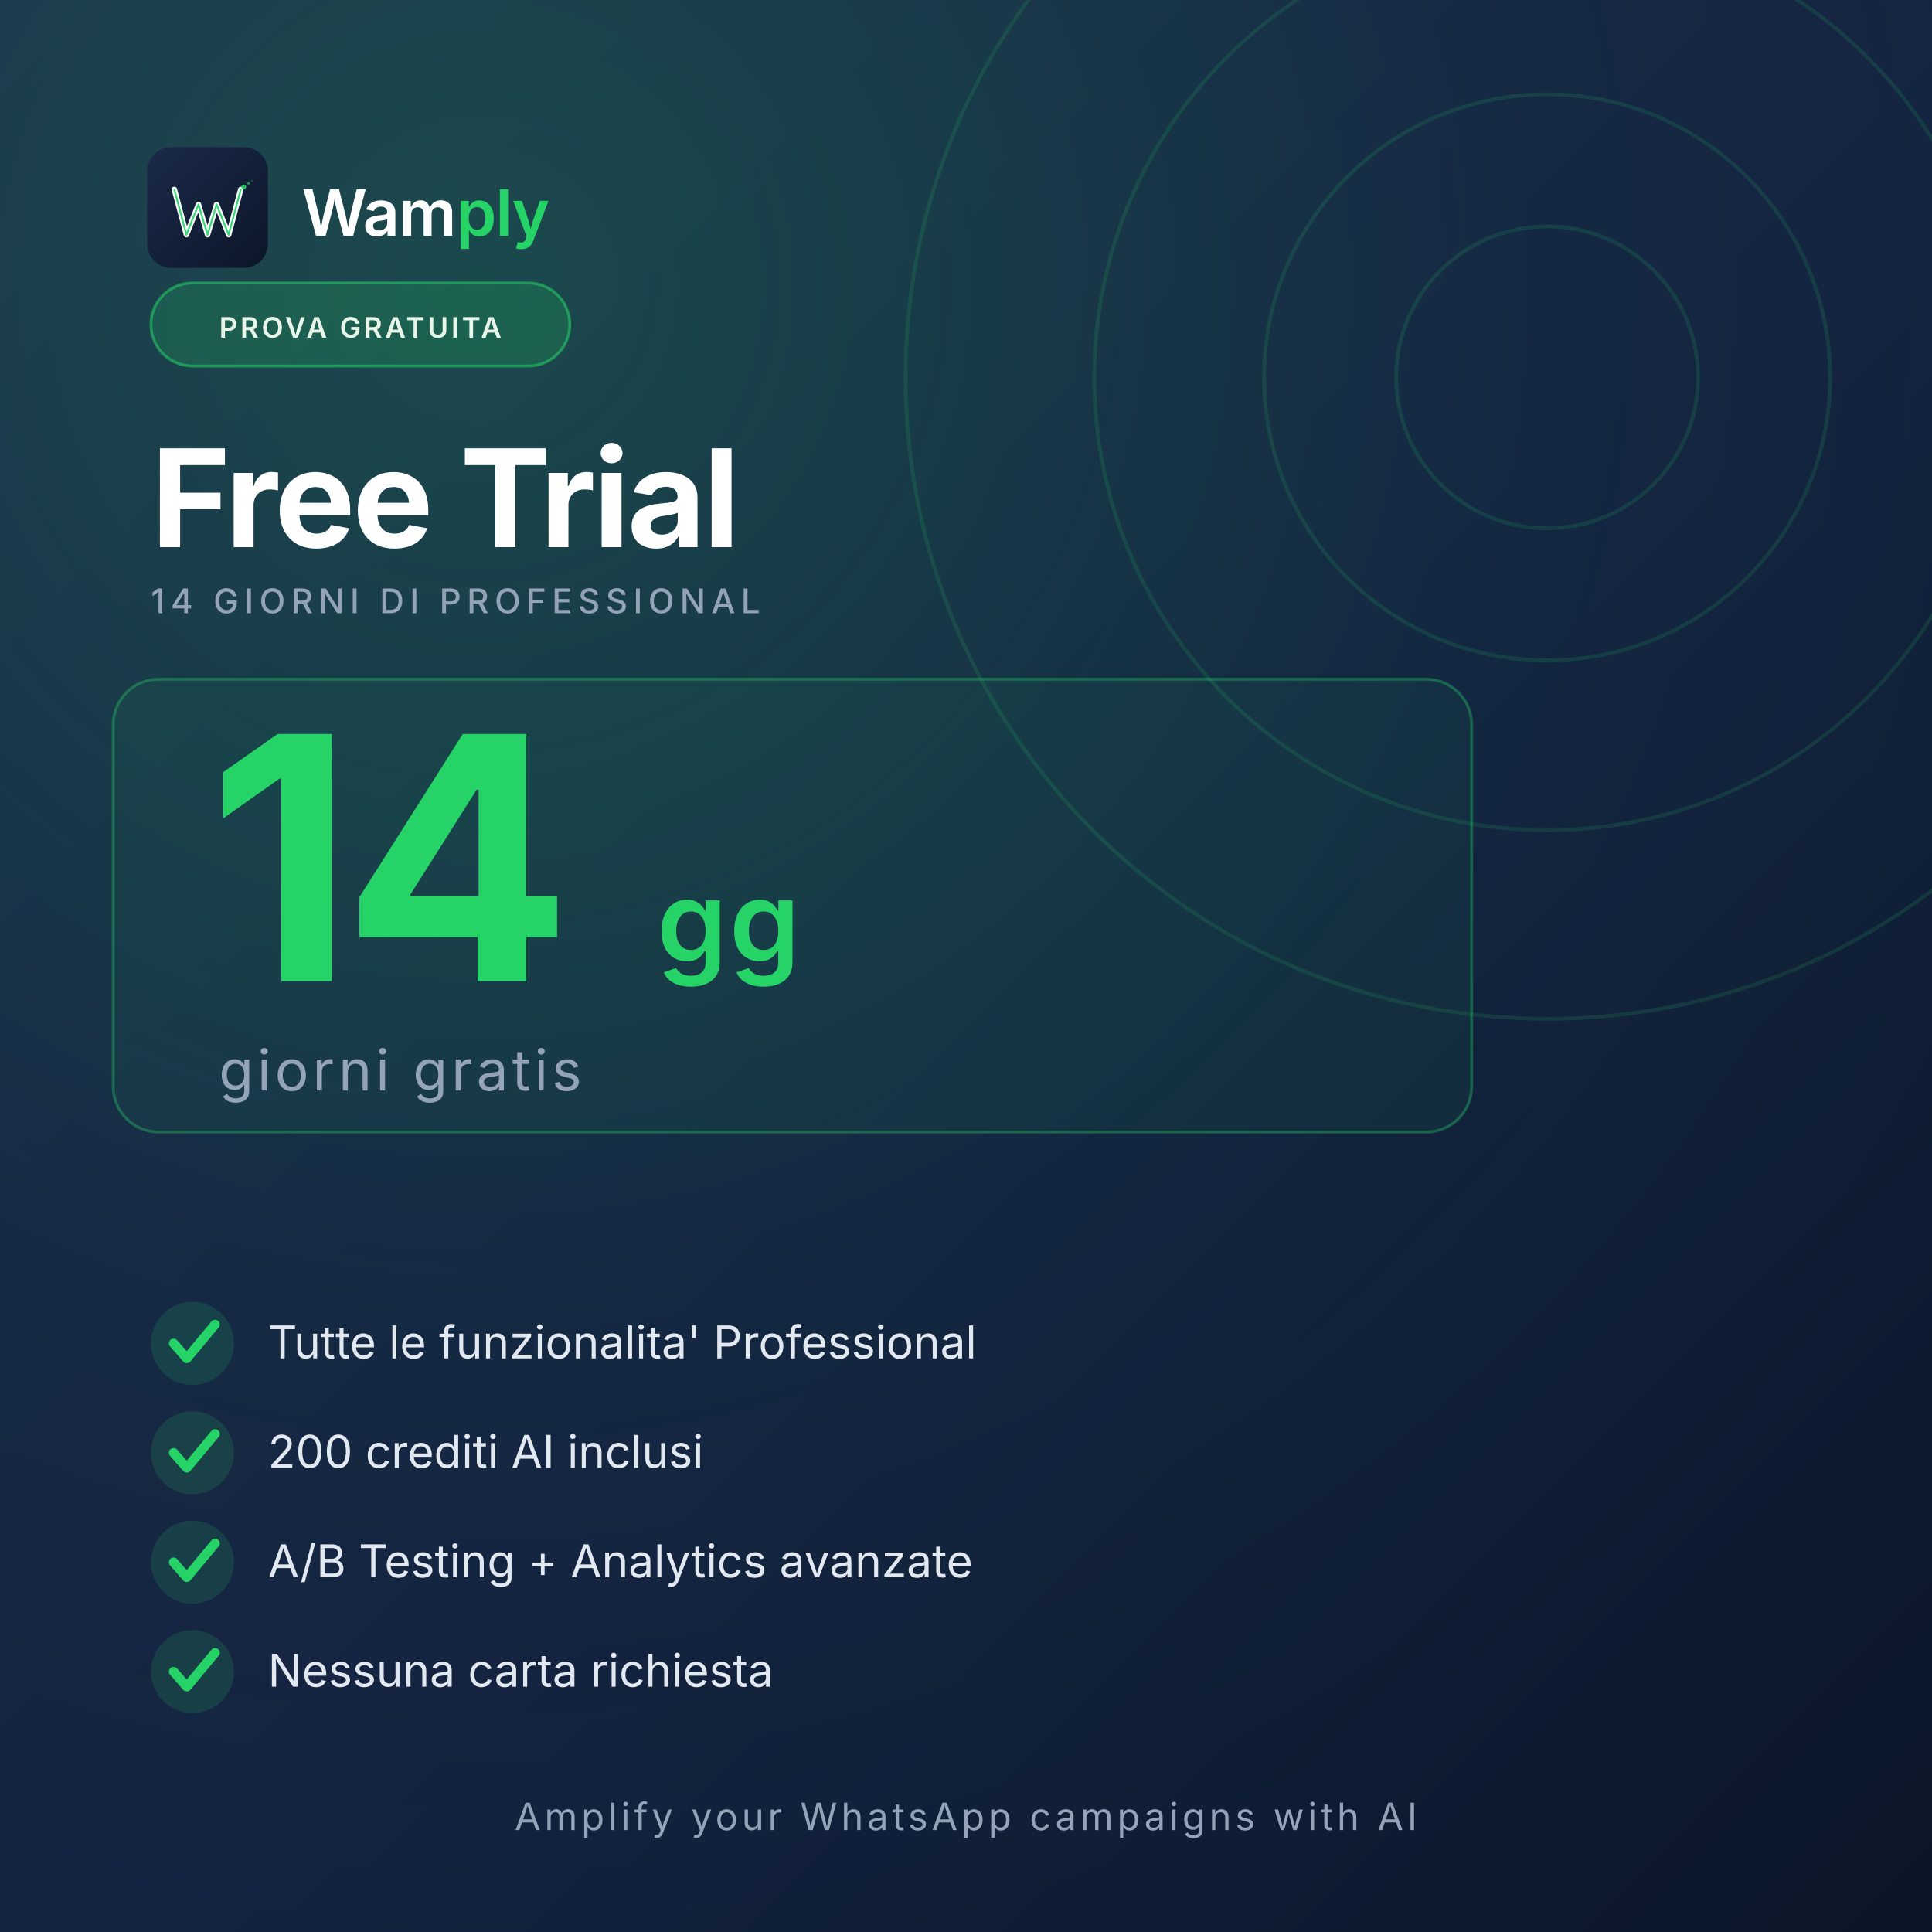
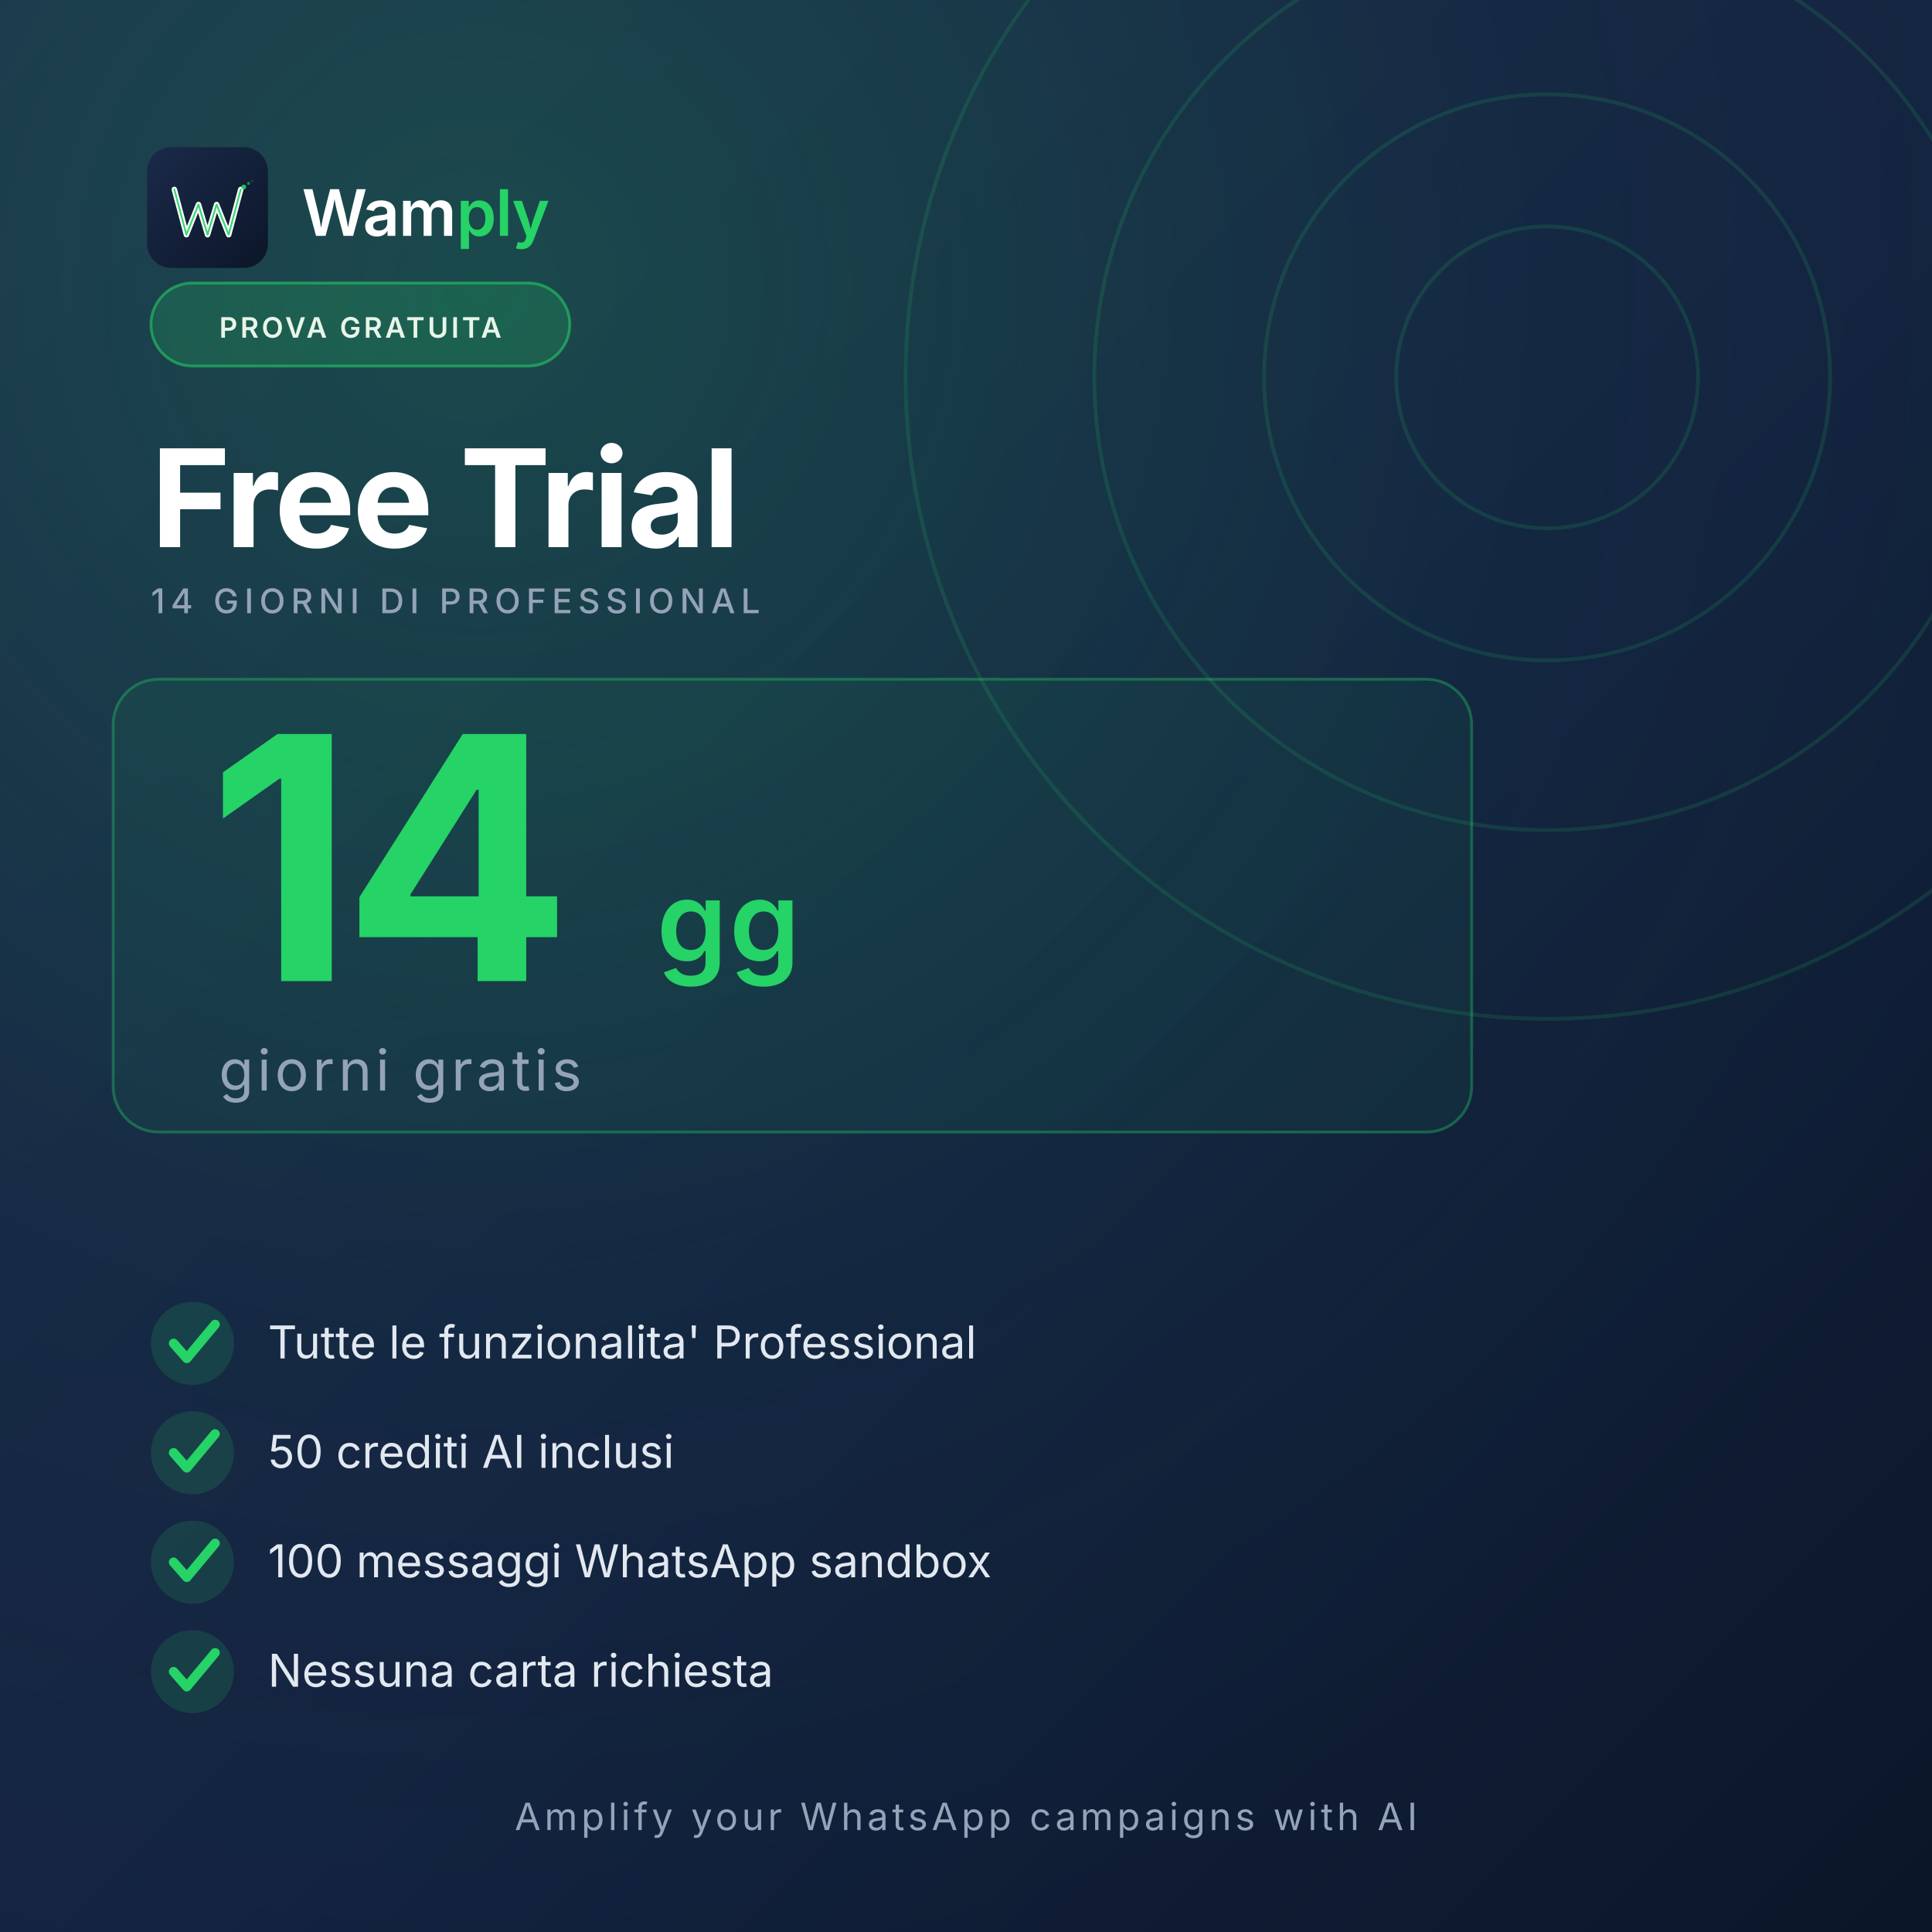
<svg xmlns="http://www.w3.org/2000/svg" viewBox="0 0 1024 1024" width="1024" height="1024">
  <defs>
    <linearGradient id="bg" x1="0" y1="0" x2="1" y2="1">
      <stop offset="0%" stop-color="#1B2A4A" />
      <stop offset="55%" stop-color="#132240" />
      <stop offset="100%" stop-color="#0B1628" />
    </linearGradient>
    <linearGradient id="logoBg" x1="0" y1="0" x2="1" y2="1">
      <stop offset="0%" stop-color="#1B2A4A" />
      <stop offset="100%" stop-color="#0B1628" />
    </linearGradient>
    <radialGradient id="glow" cx="0.25" cy="0.15" r="0.9">
      <stop offset="0%" stop-color="#25D366" stop-opacity="0.20" />
      <stop offset="60%" stop-color="#25D366" stop-opacity="0.03" />
      <stop offset="100%" stop-color="#25D366" stop-opacity="0" />
    </radialGradient>
  </defs>
  <rect width="1024" height="1024" fill="url(#bg)" />
  <rect width="1024" height="1024" fill="url(#glow)" />
  <g opacity="0.14" transform="translate(820,200)">
    <circle r="340" fill="none" stroke="#25D366" stroke-width="2" />
    <circle r="240" fill="none" stroke="#25D366" stroke-width="2" />
    <circle r="150" fill="none" stroke="#25D366" stroke-width="2" />
    <circle r="80" fill="none" stroke="#25D366" stroke-width="2" />
  </g>
  <g transform="translate(78,78) scale(0.16)">
    <rect width="400" height="400" rx="80" fill="url(#logoBg)" />
    <path d="M90 140 L130 290 L170 190 L200 290 L230 190 L270 290 L310 140" fill="none" stroke="#fff" stroke-width="18" stroke-linecap="round" stroke-linejoin="round" />
    <path d="M90 140 L130 290 L170 190 L200 290 L230 190 L270 290 L310 140" fill="none" stroke="#25D366" stroke-width="6" stroke-linecap="round" stroke-linejoin="round" opacity="0.9" />
    <circle cx="320" cy="132" r="8" fill="#25D366" opacity="0.9" />
    <circle cx="336" cy="120" r="5" fill="#25D366" opacity="0.6" />
    <circle cx="348" cy="112" r="3" fill="#25D366" opacity="0.35" />
  </g>
  <text x="160" y="125" font-family="Inter, system-ui, sans-serif" font-size="34" font-weight="600" fill="#FFFFFF" letter-spacing="-0.5">
    Wam<tspan fill="#25D366">ply</tspan>
  </text>
  <g transform="translate(80,150)">
    <rect x="0" y="0" width="222" height="44" rx="22" fill="#25D366" opacity="0.18" />
    <rect x="0" y="0" width="222" height="44" rx="22" fill="none" stroke="#25D366" stroke-width="1.5" opacity="0.55" />
    <text x="111" y="29" font-family="Inter, system-ui, sans-serif" font-size="15" font-weight="600" fill="#E8F5E9" text-anchor="middle" letter-spacing="1.5">
        PROVA GRATUITA
      </text>
  </g>
  <text x="80" y="290" font-family="Inter, system-ui, sans-serif" font-size="72" font-weight="700" fill="#FFFFFF" letter-spacing="-1.5">
    Free Trial
  </text>
  <text x="80" y="325" font-family="Inter, system-ui, sans-serif" font-size="18" font-weight="500" fill="#94A3B8" letter-spacing="3">
    14 GIORNI DI PROFESSIONAL
  </text>
  <rect x="60" y="360" width="720" height="240" rx="24" fill="#25D366" opacity="0.06" />
  <rect x="60" y="360" width="720" height="240" rx="24" fill="none" stroke="#25D366" stroke-width="1.5" opacity="0.35" />
  <g transform="translate(110,520)">
    <text x="0" y="0" font-family="Inter, system-ui, sans-serif" font-size="180" font-weight="700" fill="#25D366" letter-spacing="-6">
      14
    </text>
    <text x="238" y="-10" font-family="Inter, system-ui, sans-serif" font-size="60" font-weight="600" fill="#25D366" letter-spacing="1">
      gg
    </text>
    <text x="6" y="58" font-family="Inter, system-ui, sans-serif" font-size="30" font-weight="400" fill="#94A3B8" letter-spacing="2">
      giorni gratis
    </text>
  </g>
  <circle cx="102" cy="712" r="22" fill="#25D366" opacity="0.15" />
  <polyline points="92,712 99,720 114,702" fill="none" stroke="#25D366" stroke-width="5" stroke-linecap="round" stroke-linejoin="round" />
  <text x="142" y="720" font-family="Inter, system-ui, sans-serif" font-size="24" font-weight="400" fill="#E2E8F0">
      Tutte le funzionalita' Professional
    </text>
  <circle cx="102" cy="770" r="22" fill="#25D366" opacity="0.15" />
  <polyline points="92,770 99,778 114,760" fill="none" stroke="#25D366" stroke-width="5" stroke-linecap="round" stroke-linejoin="round" />
  <text x="142" y="778" font-family="Inter, system-ui, sans-serif" font-size="24" font-weight="400" fill="#E2E8F0">
-       200 crediti AI inclusi
+       50 crediti AI inclusi
    </text>
  <circle cx="102" cy="828" r="22" fill="#25D366" opacity="0.15" />
  <polyline points="92,828 99,836 114,818" fill="none" stroke="#25D366" stroke-width="5" stroke-linecap="round" stroke-linejoin="round" />
  <text x="142" y="836" font-family="Inter, system-ui, sans-serif" font-size="24" font-weight="400" fill="#E2E8F0">
-       A/B Testing + Analytics avanzate
+       100 messaggi WhatsApp sandbox
    </text>
  <circle cx="102" cy="886" r="22" fill="#25D366" opacity="0.15" />
  <polyline points="92,886 99,894 114,876" fill="none" stroke="#25D366" stroke-width="5" stroke-linecap="round" stroke-linejoin="round" />
  <text x="142" y="894" font-family="Inter, system-ui, sans-serif" font-size="24" font-weight="400" fill="#E2E8F0">
      Nessuna carta richiesta
    </text>
  <text x="512" y="970" font-family="Inter, system-ui, sans-serif" font-size="20" font-weight="400" fill="#94A3B8" text-anchor="middle" letter-spacing="2">
    Amplify your WhatsApp campaigns with AI
  </text>
</svg>
